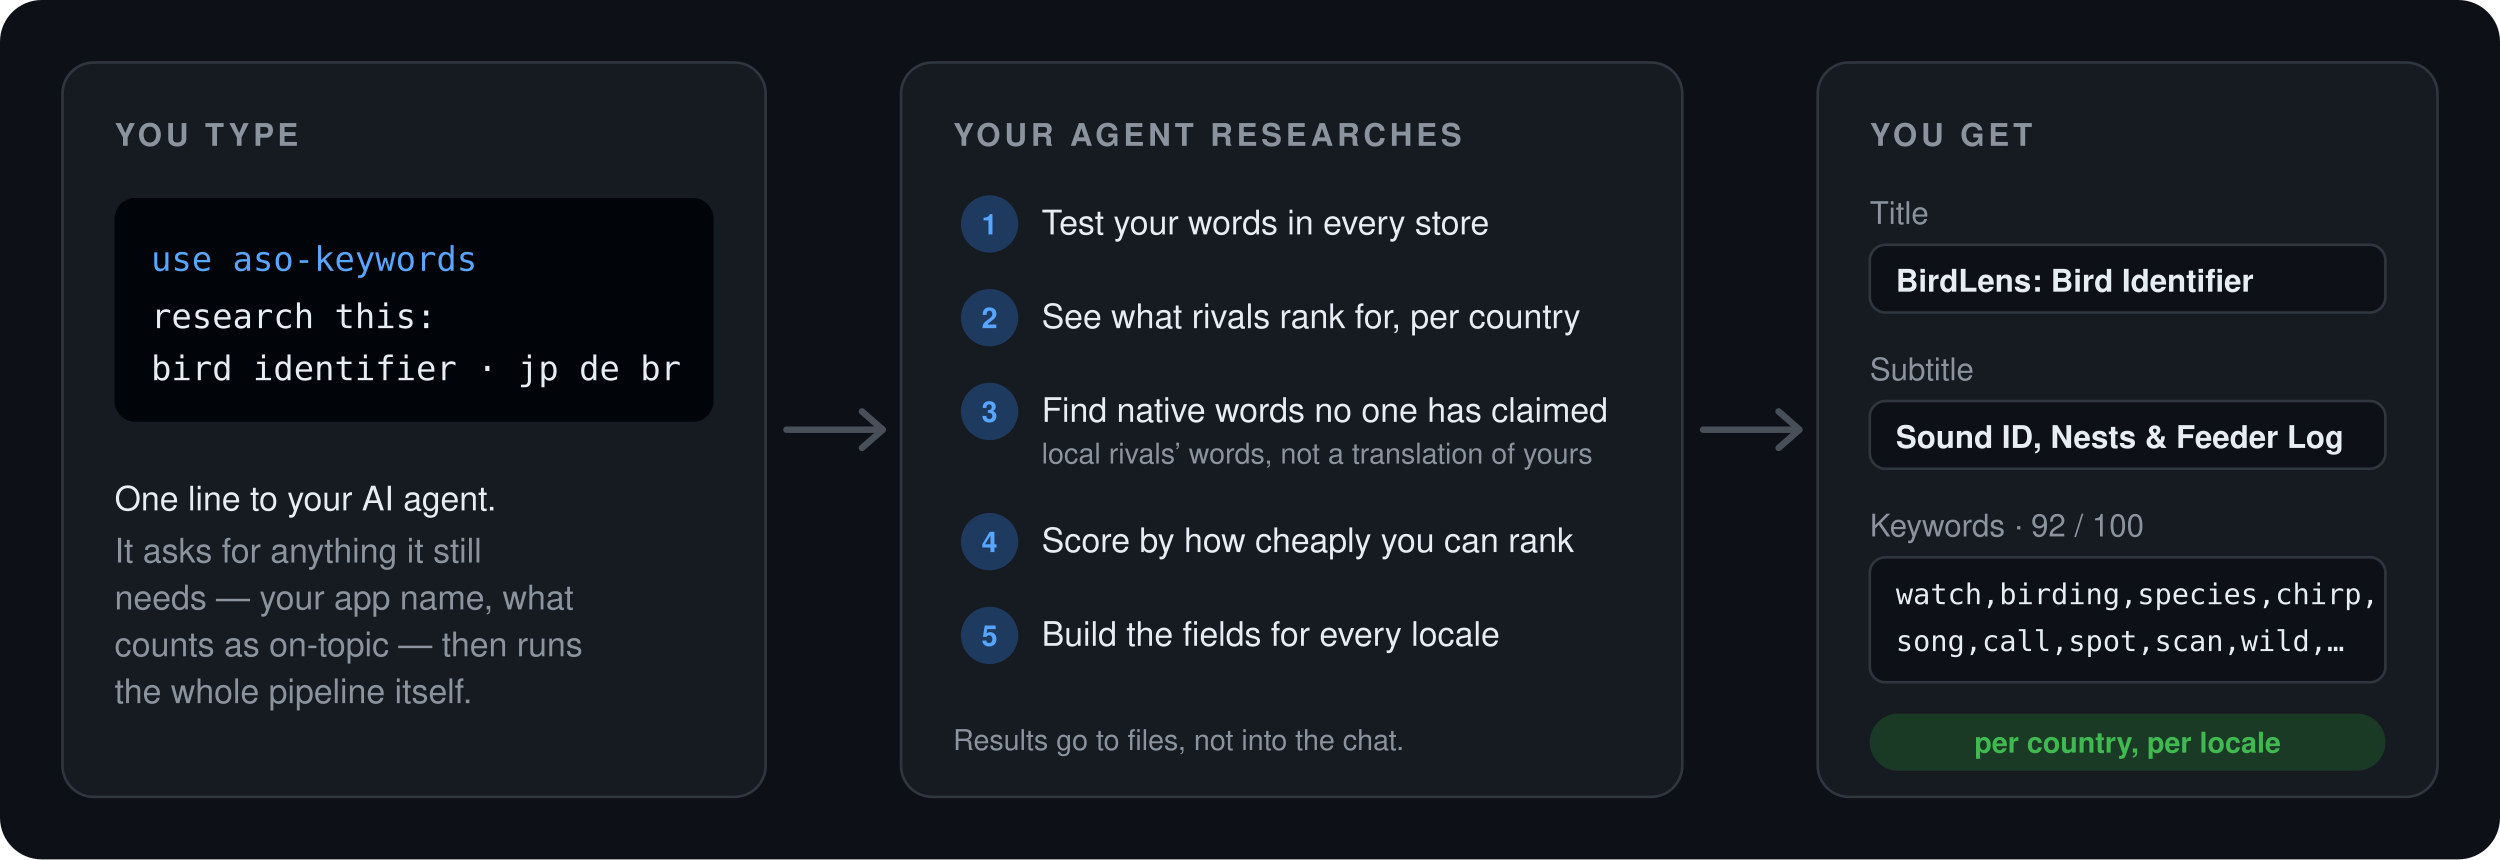
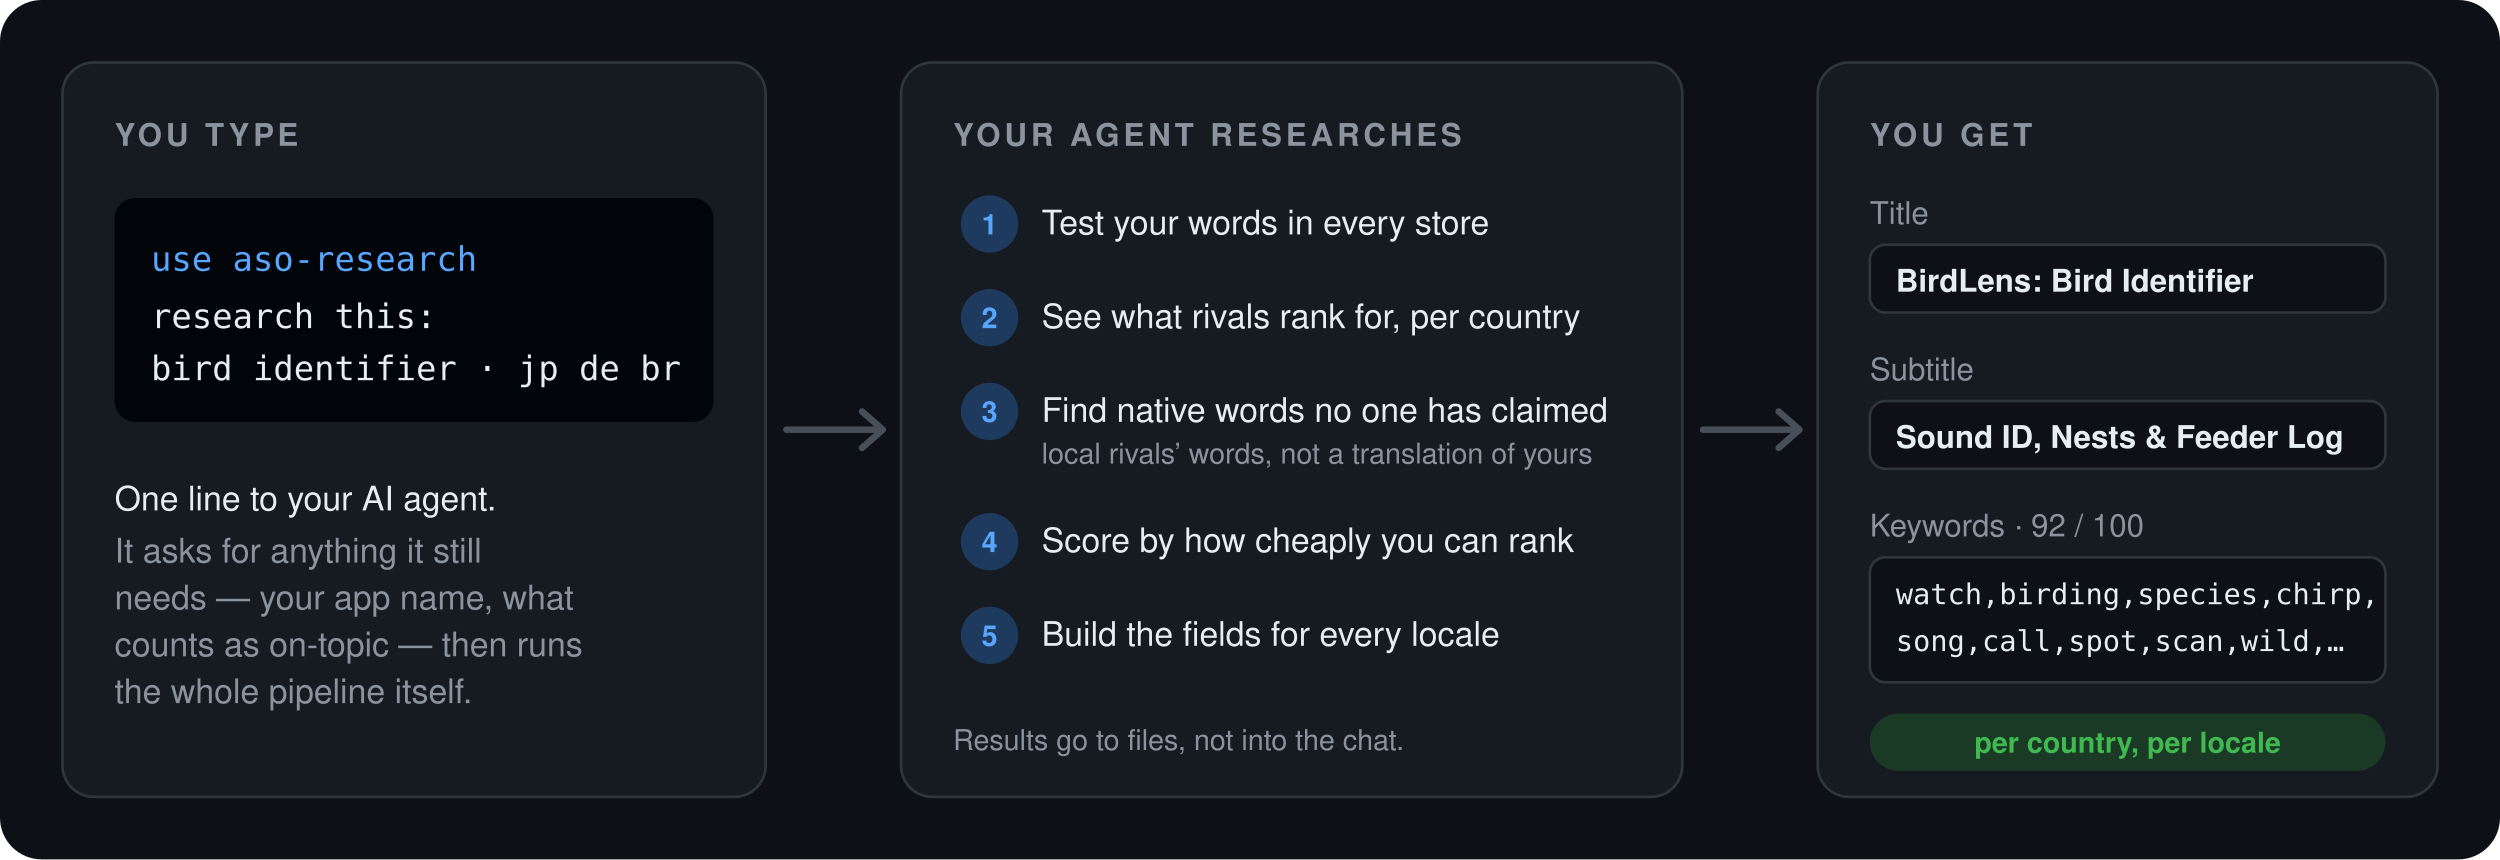
<svg xmlns="http://www.w3.org/2000/svg" width="960" height="330" viewBox="0 0 960 330" font-family="-apple-system, BlinkMacSystemFont, 'Segoe UI', Helvetica, Arial, sans-serif">
  <rect width="960" height="330" rx="16" fill="#0d1117" />
  <rect x="24" y="24" width="270" height="282" rx="12" fill="#161b22" stroke="#30363d" />
  <text x="44" y="56" font-size="12" font-weight="700" fill="#8b949e" letter-spacing="1.5">YOU TYPE</text>
  <rect x="44" y="76" width="230" height="86" rx="8" fill="#010409" />
-   <text x="58" y="104" font-size="13" font-family="ui-monospace, SFMono-Regular, Menlo, monospace" fill="#58a6ff">use aso-keywords</text>
+   <text x="58" y="104" font-size="13" font-family="ui-monospace, SFMono-Regular, Menlo, monospace" fill="#58a6ff">use aso-research</text>
  <text x="58" y="126" font-size="13" font-family="ui-monospace, SFMono-Regular, Menlo, monospace" fill="#e6edf3">research this:</text>
  <text x="58" y="146" font-size="13" font-family="ui-monospace, SFMono-Regular, Menlo, monospace" fill="#e6edf3">bird identifier · jp de br</text>
  <text x="44" y="196" font-size="13" fill="#e6edf3">One line to your AI agent.</text>
  <text x="44" y="216" font-size="13" fill="#8b949e">It asks for anything it still</text>
  <text x="44" y="234" font-size="13" fill="#8b949e">needs — your app name, what</text>
  <text x="44" y="252" font-size="13" fill="#8b949e">counts as on-topic — then runs</text>
  <text x="44" y="270" font-size="13" fill="#8b949e">the whole pipeline itself.</text>
  <path d="M302 165 L338 165" stroke="#484f58" stroke-width="2.5" fill="none" stroke-linecap="round" />
  <path d="M331 158 L339 165 L331 172" stroke="#484f58" stroke-width="2.5" fill="none" stroke-linecap="round" stroke-linejoin="round" />
  <rect x="346" y="24" width="300" height="282" rx="12" fill="#161b22" stroke="#30363d" />
  <text x="366" y="56" font-size="12" font-weight="700" fill="#8b949e" letter-spacing="1.5">YOUR AGENT RESEARCHES</text>
  <g font-size="13" fill="#e6edf3">
    <circle cx="380" cy="86" r="11" fill="#1f3a5f" />
    <text x="380" y="90" text-anchor="middle" font-size="11" font-weight="700" fill="#58a6ff">1</text>
    <text x="400" y="90">Test your words in every store</text>
    <circle cx="380" cy="122" r="11" fill="#1f3a5f" />
    <text x="380" y="126" text-anchor="middle" font-size="11" font-weight="700" fill="#58a6ff">2</text>
    <text x="400" y="126">See what rivals rank for, per country</text>
    <circle cx="380" cy="158" r="11" fill="#1f3a5f" />
    <text x="380" y="162" text-anchor="middle" font-size="11" font-weight="700" fill="#58a6ff">3</text>
    <text x="400" y="162">Find native words no one has claimed</text>
    <text x="400" y="178" font-size="11" fill="#8b949e">local rivals’ words, not a translation of yours</text>
    <circle cx="380" cy="208" r="11" fill="#1f3a5f" />
    <text x="380" y="212" text-anchor="middle" font-size="11" font-weight="700" fill="#58a6ff">4</text>
    <text x="400" y="212">Score by how cheaply you can rank</text>
    <circle cx="380" cy="244" r="11" fill="#1f3a5f" />
    <text x="380" y="248" text-anchor="middle" font-size="11" font-weight="700" fill="#58a6ff">5</text>
    <text x="400" y="248">Build the fields for every locale</text>
  </g>
  <text x="366" y="288" font-size="11" fill="#8b949e">Results go to files, not into the chat.</text>
  <path d="M654 165 L690 165" stroke="#484f58" stroke-width="2.5" fill="none" stroke-linecap="round" />
  <path d="M683 158 L691 165 L683 172" stroke="#484f58" stroke-width="2.5" fill="none" stroke-linecap="round" stroke-linejoin="round" />
  <rect x="698" y="24" width="238" height="282" rx="12" fill="#161b22" stroke="#30363d" />
  <text x="718" y="56" font-size="12" font-weight="700" fill="#8b949e" letter-spacing="1.5">YOU GET</text>
  <g font-size="12">
    <text x="718" y="86" fill="#8b949e">Title</text>
    <rect x="718" y="94" width="198" height="26" rx="6" fill="#0d1117" stroke="#30363d" />
    <text x="728" y="112" fill="#e6edf3" font-weight="600">BirdLens: Bird Identifier</text>
    <text x="718" y="146" fill="#8b949e">Subtitle</text>
    <rect x="718" y="154" width="198" height="26" rx="6" fill="#0d1117" stroke="#30363d" />
    <text x="728" y="172" fill="#e6edf3" font-weight="600">Sound ID, Nests &amp; Feeder Log</text>
    <text x="718" y="206" fill="#8b949e">Keywords · 92 / 100</text>
    <rect x="718" y="214" width="198" height="48" rx="6" fill="#0d1117" stroke="#30363d" />
    <text x="728" y="232" fill="#e6edf3" font-family="ui-monospace, SFMono-Regular, Menlo, monospace" font-size="11">watch,birding,species,chirp,</text>
    <text x="728" y="250" fill="#e6edf3" font-family="ui-monospace, SFMono-Regular, Menlo, monospace" font-size="11">song,call,spot,scan,wild,…</text>
  </g>
  <rect x="718" y="274" width="198" height="22" rx="11" fill="#1a3a26" />
  <text x="817" y="289" text-anchor="middle" font-size="11" font-weight="600" fill="#3fb950">per country, per locale</text>
</svg>
